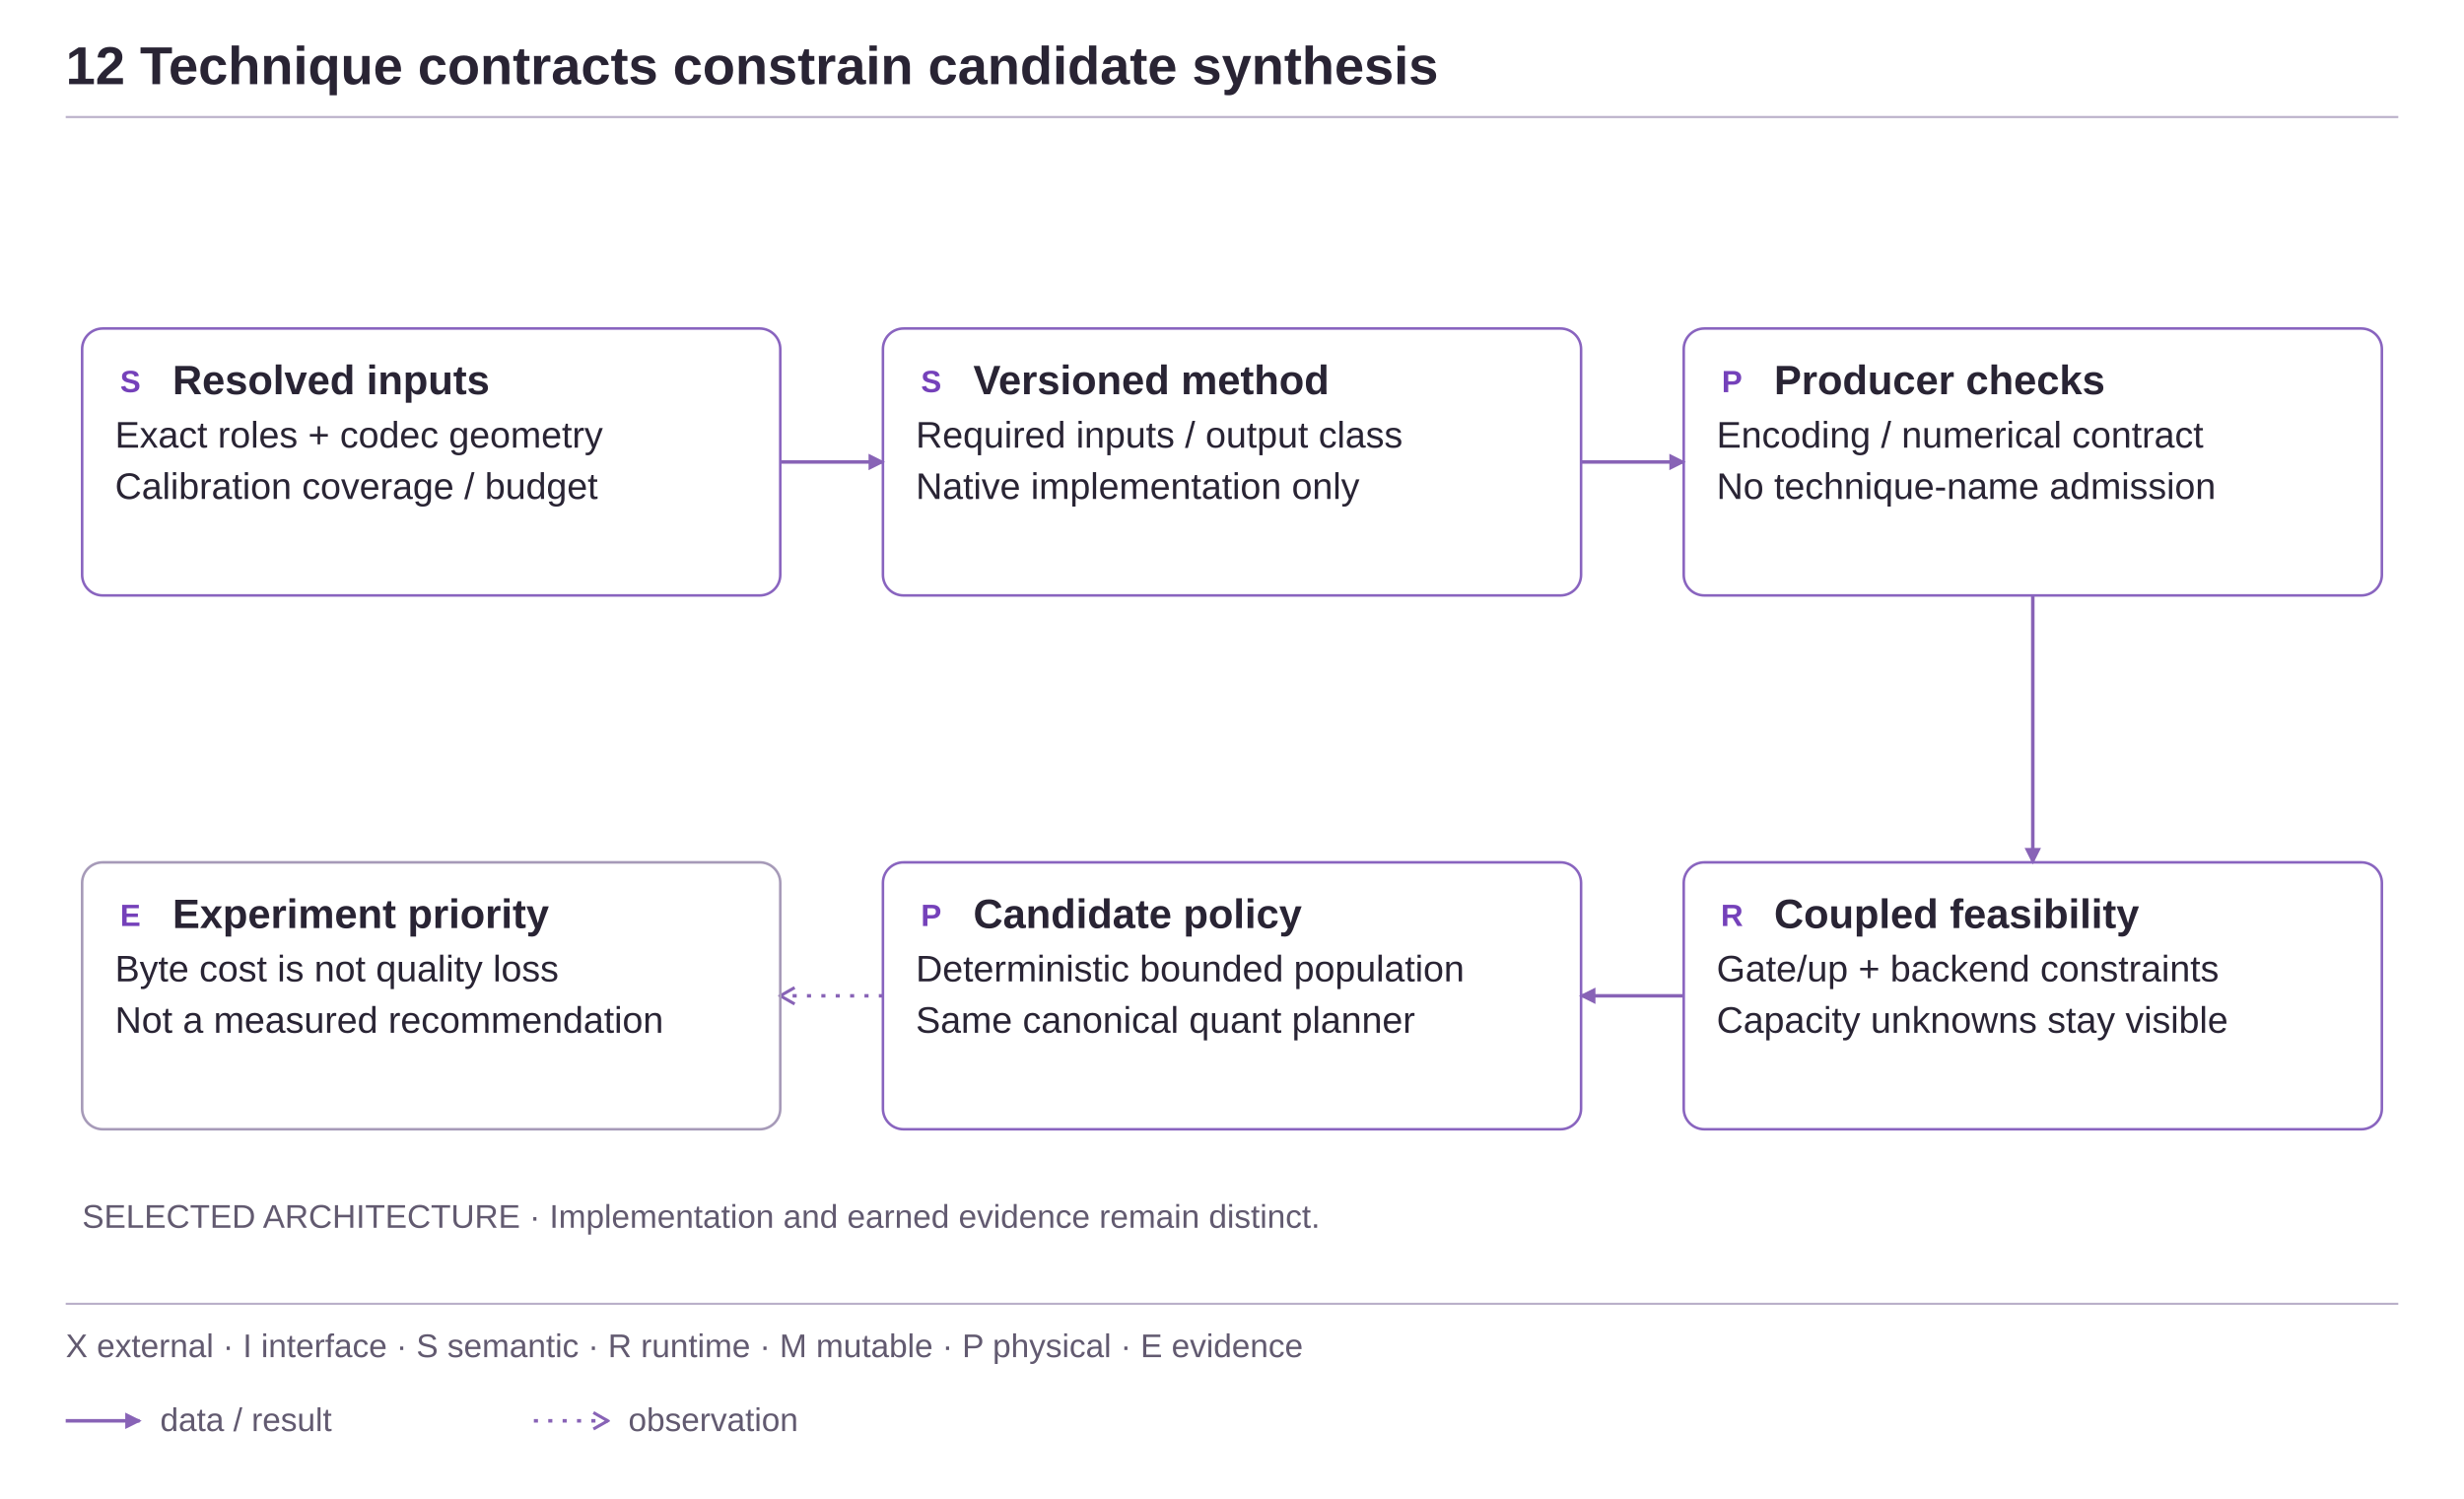
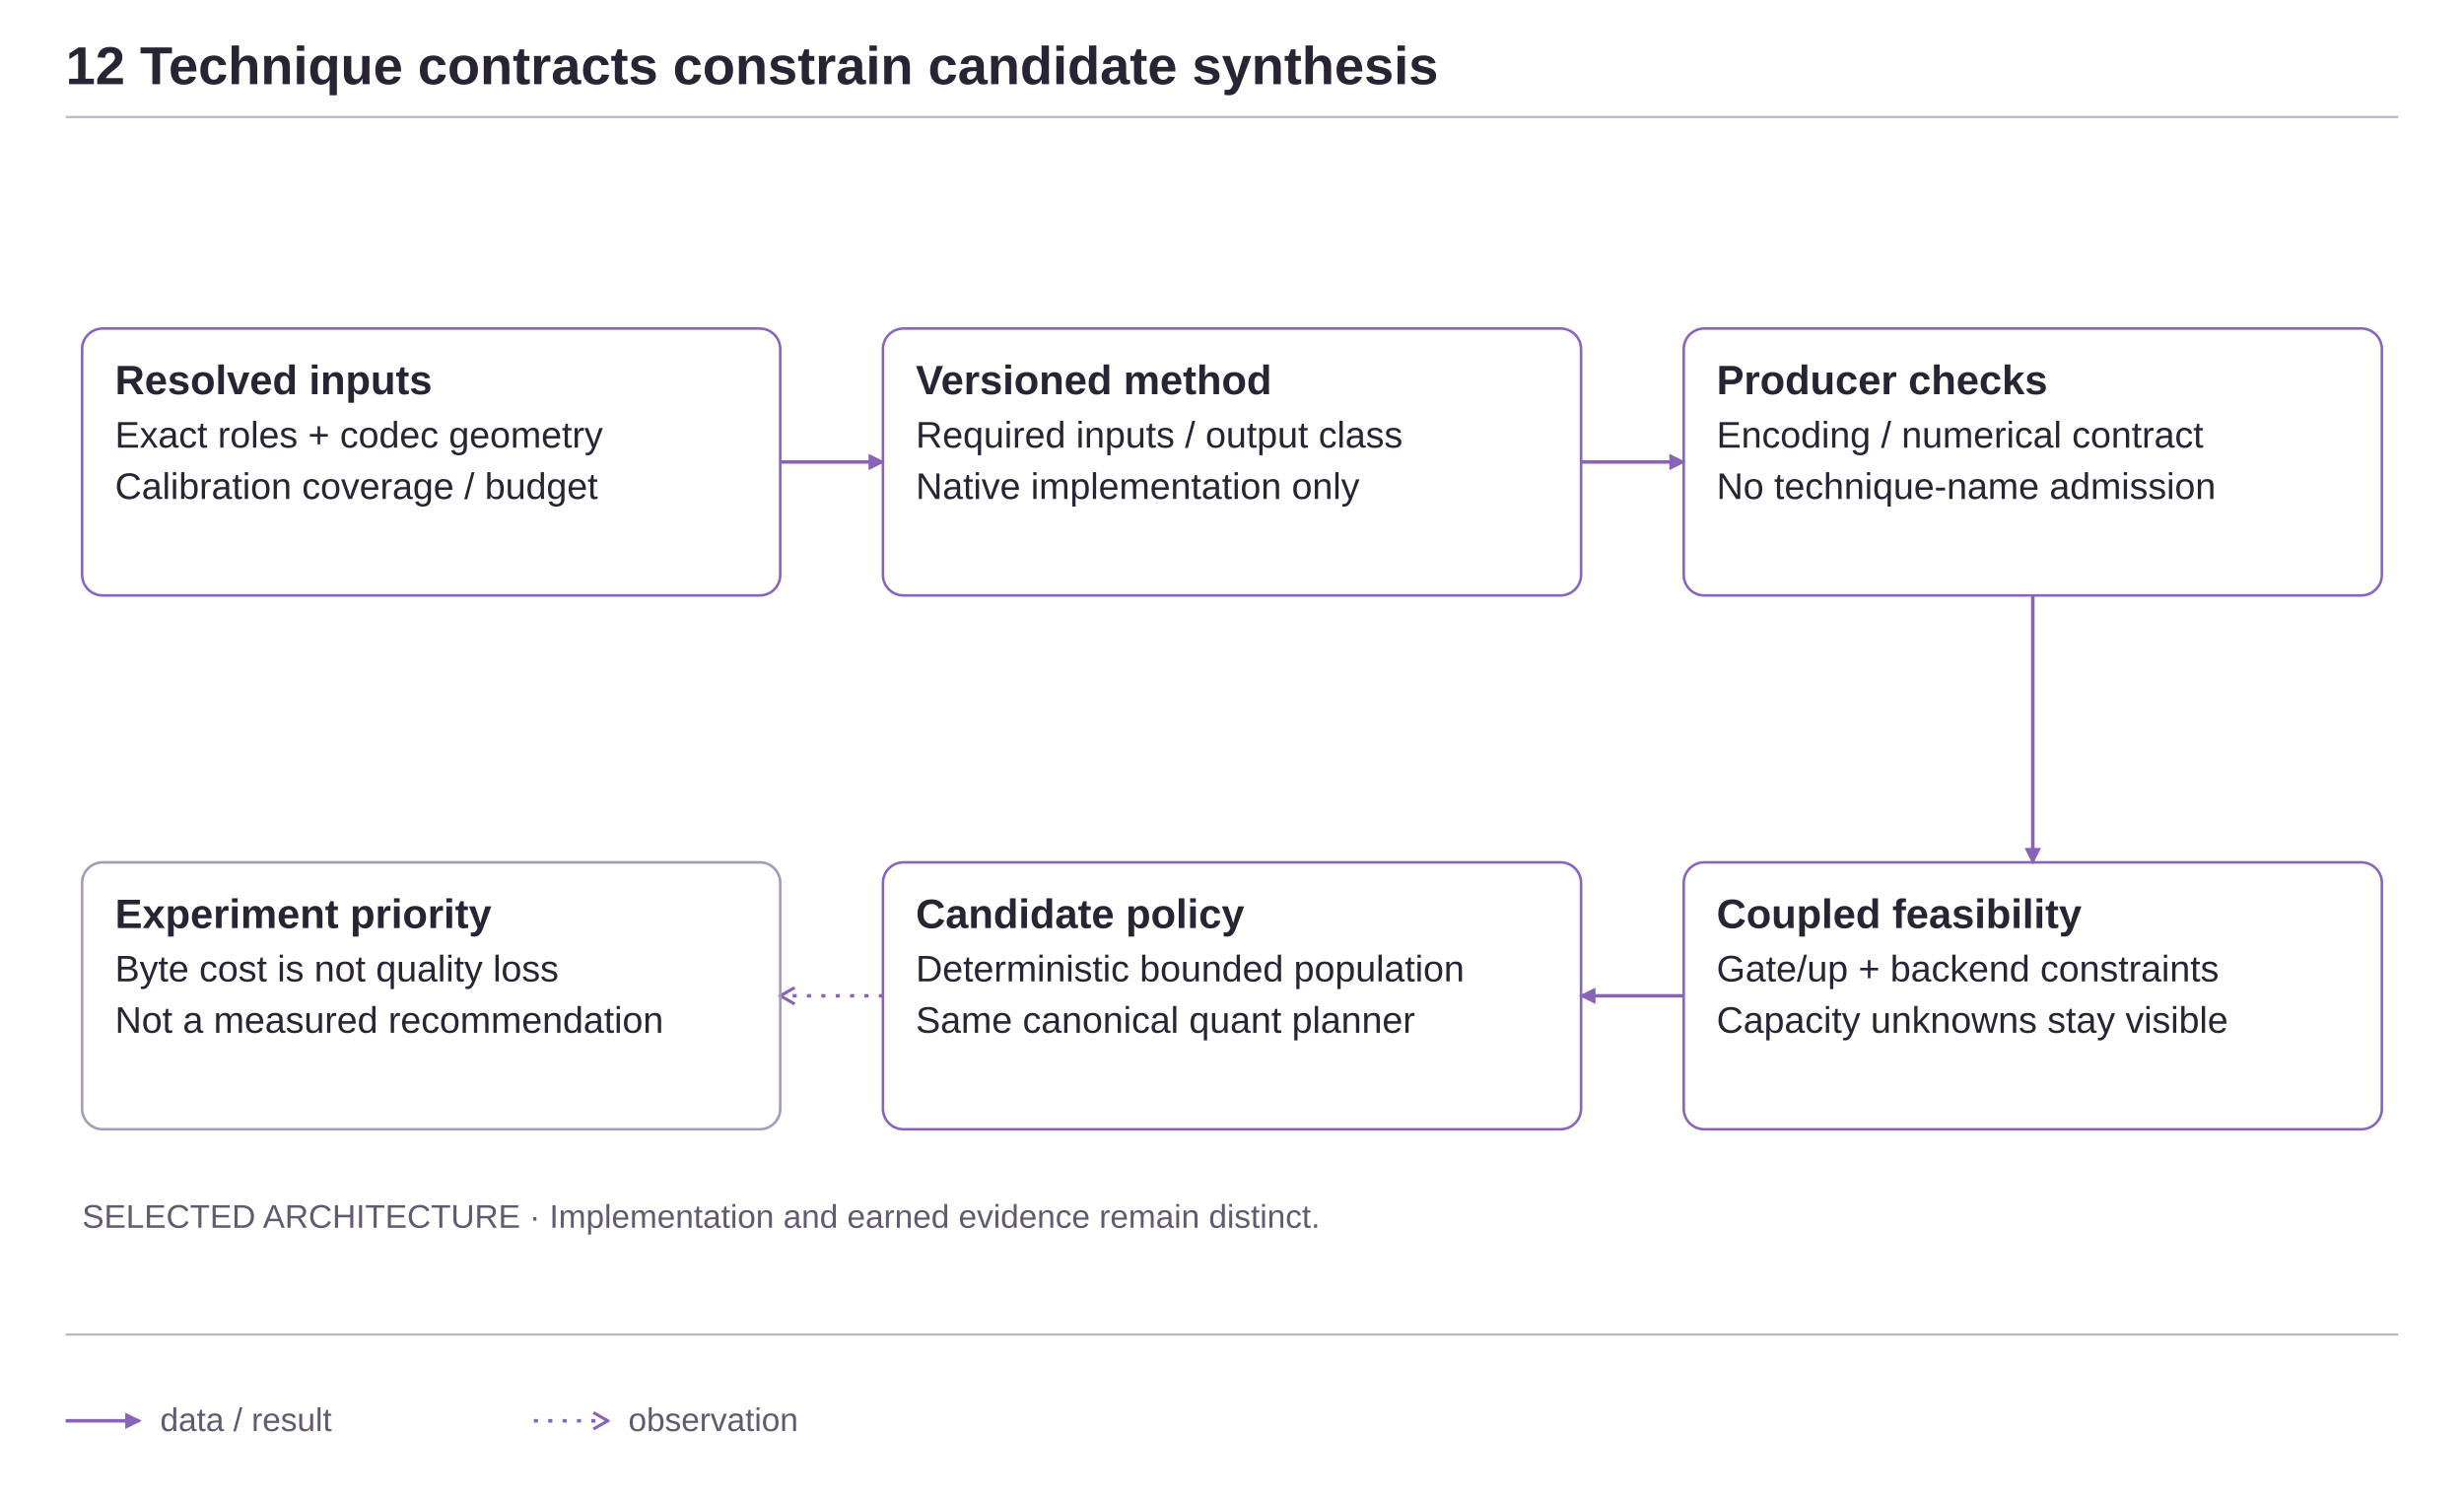
<svg xmlns="http://www.w3.org/2000/svg" width="1200" height="730" viewBox="0 0 1200 730" role="img" aria-labelledby="title desc">
  <defs>
    <style>text{fill:#292434}
.title{font-size:26px;font-weight:700}.panel-title{font-size:19px;font-weight:700}
.node-title{font-size:20px;font-weight:700}.body{font-size:18px}
.note,.legend{font-size:16px;fill:#625a70}.code{font-size:16px}
- .tag{font-size:15px;font-weight:700;text-anchor:middle}
.label{font-size:16px}
.panel{fill:none;stroke:#aaa0b8;stroke-width:1;stroke-dasharray:3 6}
.node{fill:none;stroke:#a69ab8;stroke-width:1.25}
.semantic,.physical,.runtime{stroke:#8964bf}
.external{stroke-dasharray:5 4}
- .tag,.kind,.eyebrow{fill:#7541ba}
.rule{fill:none;stroke:#b9afc8;stroke-width:1}
.edge{fill:none;stroke:#8863b6;stroke-width:1.7;stroke-linejoin:round}
#solid path{fill:#8863b6}#open path{stroke:#8863b6}
- @media(prefers-color-scheme:dark){text{fill:#ede8f5}.note,.legend,.body,.code,.label{fill:#c0b8cd}.panel{stroke:#675a78}.node{stroke:#8f79aa}.tag,.kind,.eyebrow{fill:#ba97f2}.rule{stroke:#675a78}.edge{stroke:#ad8bd5}#solid path{fill:#ad8bd5}#open path{stroke:#ad8bd5}}</style>
+ @media(prefers-color-scheme:dark){text{fill:#ede8f5}.note,.legend,.body,.code,.label{fill:#c0b8cd}.panel{stroke:#675a78}.node{stroke:#8f79aa}.rule{stroke:#675a78}.edge{stroke:#ad8bd5}#solid path{fill:#ad8bd5}#open path{stroke:#ad8bd5}}</style>
    <marker id="solid" markerWidth="8" markerHeight="8" refX="7" refY="4" orient="auto" markerUnits="userSpaceOnUse">
      <path d="M0 0L8 4L0 8Z" fill="#292929" />
    </marker>
    <marker id="open" markerWidth="9" markerHeight="10" refX="8" refY="5" orient="auto" markerUnits="userSpaceOnUse">
      <path d="M1 1L8 5L1 9" fill="none" stroke="#292929" stroke-width="1.5" />
    </marker>
  </defs>
  <text x="32" y="41" class="title" font-family="Liberation Sans, Arial, sans-serif">12  Technique contracts constrain candidate synthesis</text>
  <path class="rule" d="M32 57H1168" />
  <polyline class="edge" points="380,225 430,225" stroke-dasharray="none" marker-end="url(#solid)" />
  <polyline class="edge" points="770,225 820,225" stroke-dasharray="none" marker-end="url(#solid)" />
  <polyline class="edge" points="990,290 990,420" stroke-dasharray="none" marker-end="url(#solid)" />
  <polyline class="edge" points="820,485 770,485" stroke-dasharray="none" marker-end="url(#solid)" />
  <polyline class="edge" points="430,485 380,485" stroke-dasharray="2 5" marker-end="url(#open)" />
  <g id="inputs">
    <rect class="node semantic" x="40" y="160" width="340" height="130" rx="10" />
-     <text x="63.5" y="191" class="tag" font-family="Liberation Sans, Arial, sans-serif">S</text>
-     <text x="84" y="192" class="node-title" font-family="Liberation Sans, Arial, sans-serif">Resolved inputs</text>
+     <text x="56" y="192" class="node-title" font-family="Liberation Sans, Arial, sans-serif">Resolved inputs</text>
    <text x="56" y="218" class="body" font-family="Liberation Sans, Arial, sans-serif">Exact roles + codec geometry</text>
    <text x="56" y="243" class="body" font-family="Liberation Sans, Arial, sans-serif">Calibration coverage / budget</text>
  </g>
  <g id="method">
    <rect class="node semantic" x="430" y="160" width="340" height="130" rx="10" />
-     <text x="453.5" y="191" class="tag" font-family="Liberation Sans, Arial, sans-serif">S</text>
-     <text x="474" y="192" class="node-title" font-family="Liberation Sans, Arial, sans-serif">Versioned method</text>
+     <text x="446" y="192" class="node-title" font-family="Liberation Sans, Arial, sans-serif">Versioned method</text>
    <text x="446" y="218" class="body" font-family="Liberation Sans, Arial, sans-serif">Required inputs / output class</text>
    <text x="446" y="243" class="body" font-family="Liberation Sans, Arial, sans-serif">Native implementation only</text>
  </g>
  <g id="producer">
    <rect class="node physical" x="820" y="160" width="340" height="130" rx="10" />
-     <text x="843.5" y="191" class="tag" font-family="Liberation Sans, Arial, sans-serif">P</text>
-     <text x="864" y="192" class="node-title" font-family="Liberation Sans, Arial, sans-serif">Producer checks</text>
+     <text x="836" y="192" class="node-title" font-family="Liberation Sans, Arial, sans-serif">Producer checks</text>
    <text x="836" y="218" class="body" font-family="Liberation Sans, Arial, sans-serif">Encoding / numerical contract</text>
    <text x="836" y="243" class="body" font-family="Liberation Sans, Arial, sans-serif">No technique-name admission</text>
  </g>
  <g id="screen">
    <rect class="node runtime" x="820" y="420" width="340" height="130" rx="10" />
-     <text x="843.5" y="451" class="tag" font-family="Liberation Sans, Arial, sans-serif">R</text>
-     <text x="864" y="452" class="node-title" font-family="Liberation Sans, Arial, sans-serif">Coupled feasibility</text>
+     <text x="836" y="452" class="node-title" font-family="Liberation Sans, Arial, sans-serif">Coupled feasibility</text>
    <text x="836" y="478" class="body" font-family="Liberation Sans, Arial, sans-serif">Gate/up + backend constraints</text>
    <text x="836" y="503" class="body" font-family="Liberation Sans, Arial, sans-serif">Capacity unknowns stay visible</text>
  </g>
  <g id="policy">
    <rect class="node physical" x="430" y="420" width="340" height="130" rx="10" />
-     <text x="453.5" y="451" class="tag" font-family="Liberation Sans, Arial, sans-serif">P</text>
-     <text x="474" y="452" class="node-title" font-family="Liberation Sans, Arial, sans-serif">Candidate policy</text>
+     <text x="446" y="452" class="node-title" font-family="Liberation Sans, Arial, sans-serif">Candidate policy</text>
    <text x="446" y="478" class="body" font-family="Liberation Sans, Arial, sans-serif">Deterministic bounded population</text>
    <text x="446" y="503" class="body" font-family="Liberation Sans, Arial, sans-serif">Same canonical quant planner</text>
  </g>
  <g id="refusal">
    <rect class="node evidence" x="40" y="420" width="340" height="130" rx="10" />
-     <text x="63.5" y="451" class="tag" font-family="Liberation Sans, Arial, sans-serif">E</text>
-     <text x="84" y="452" class="node-title" font-family="Liberation Sans, Arial, sans-serif">Experiment priority</text>
+     <text x="56" y="452" class="node-title" font-family="Liberation Sans, Arial, sans-serif">Experiment priority</text>
    <text x="56" y="478" class="body" font-family="Liberation Sans, Arial, sans-serif">Byte cost is not quality loss</text>
    <text x="56" y="503" class="body" font-family="Liberation Sans, Arial, sans-serif">Not a measured recommendation</text>
  </g>
  <text x="40" y="598" class="note" font-family="Liberation Sans, Arial, sans-serif">SELECTED ARCHITECTURE · Implementation and earned evidence remain distinct.</text>
-   <path class="rule" d="M32 635H1168" />
-   <text x="32" y="661" class="legend" font-family="Liberation Sans, Arial, sans-serif">X external · I interface · S semantic · R runtime · M mutable · P physical · E evidence</text>
+   <path class="rule" d="M32 650H1168" />
  <path class="edge" d="M32 692h36" stroke-dasharray="none" marker-end="url(#solid)" />
  <text x="78" y="697" class="legend" font-family="Liberation Sans, Arial, sans-serif">data / result</text>
  <path class="edge" d="M260 692h36" stroke-dasharray="2 5" marker-end="url(#open)" />
  <text x="306" y="697" class="legend" font-family="Liberation Sans, Arial, sans-serif">observation</text>
</svg>
